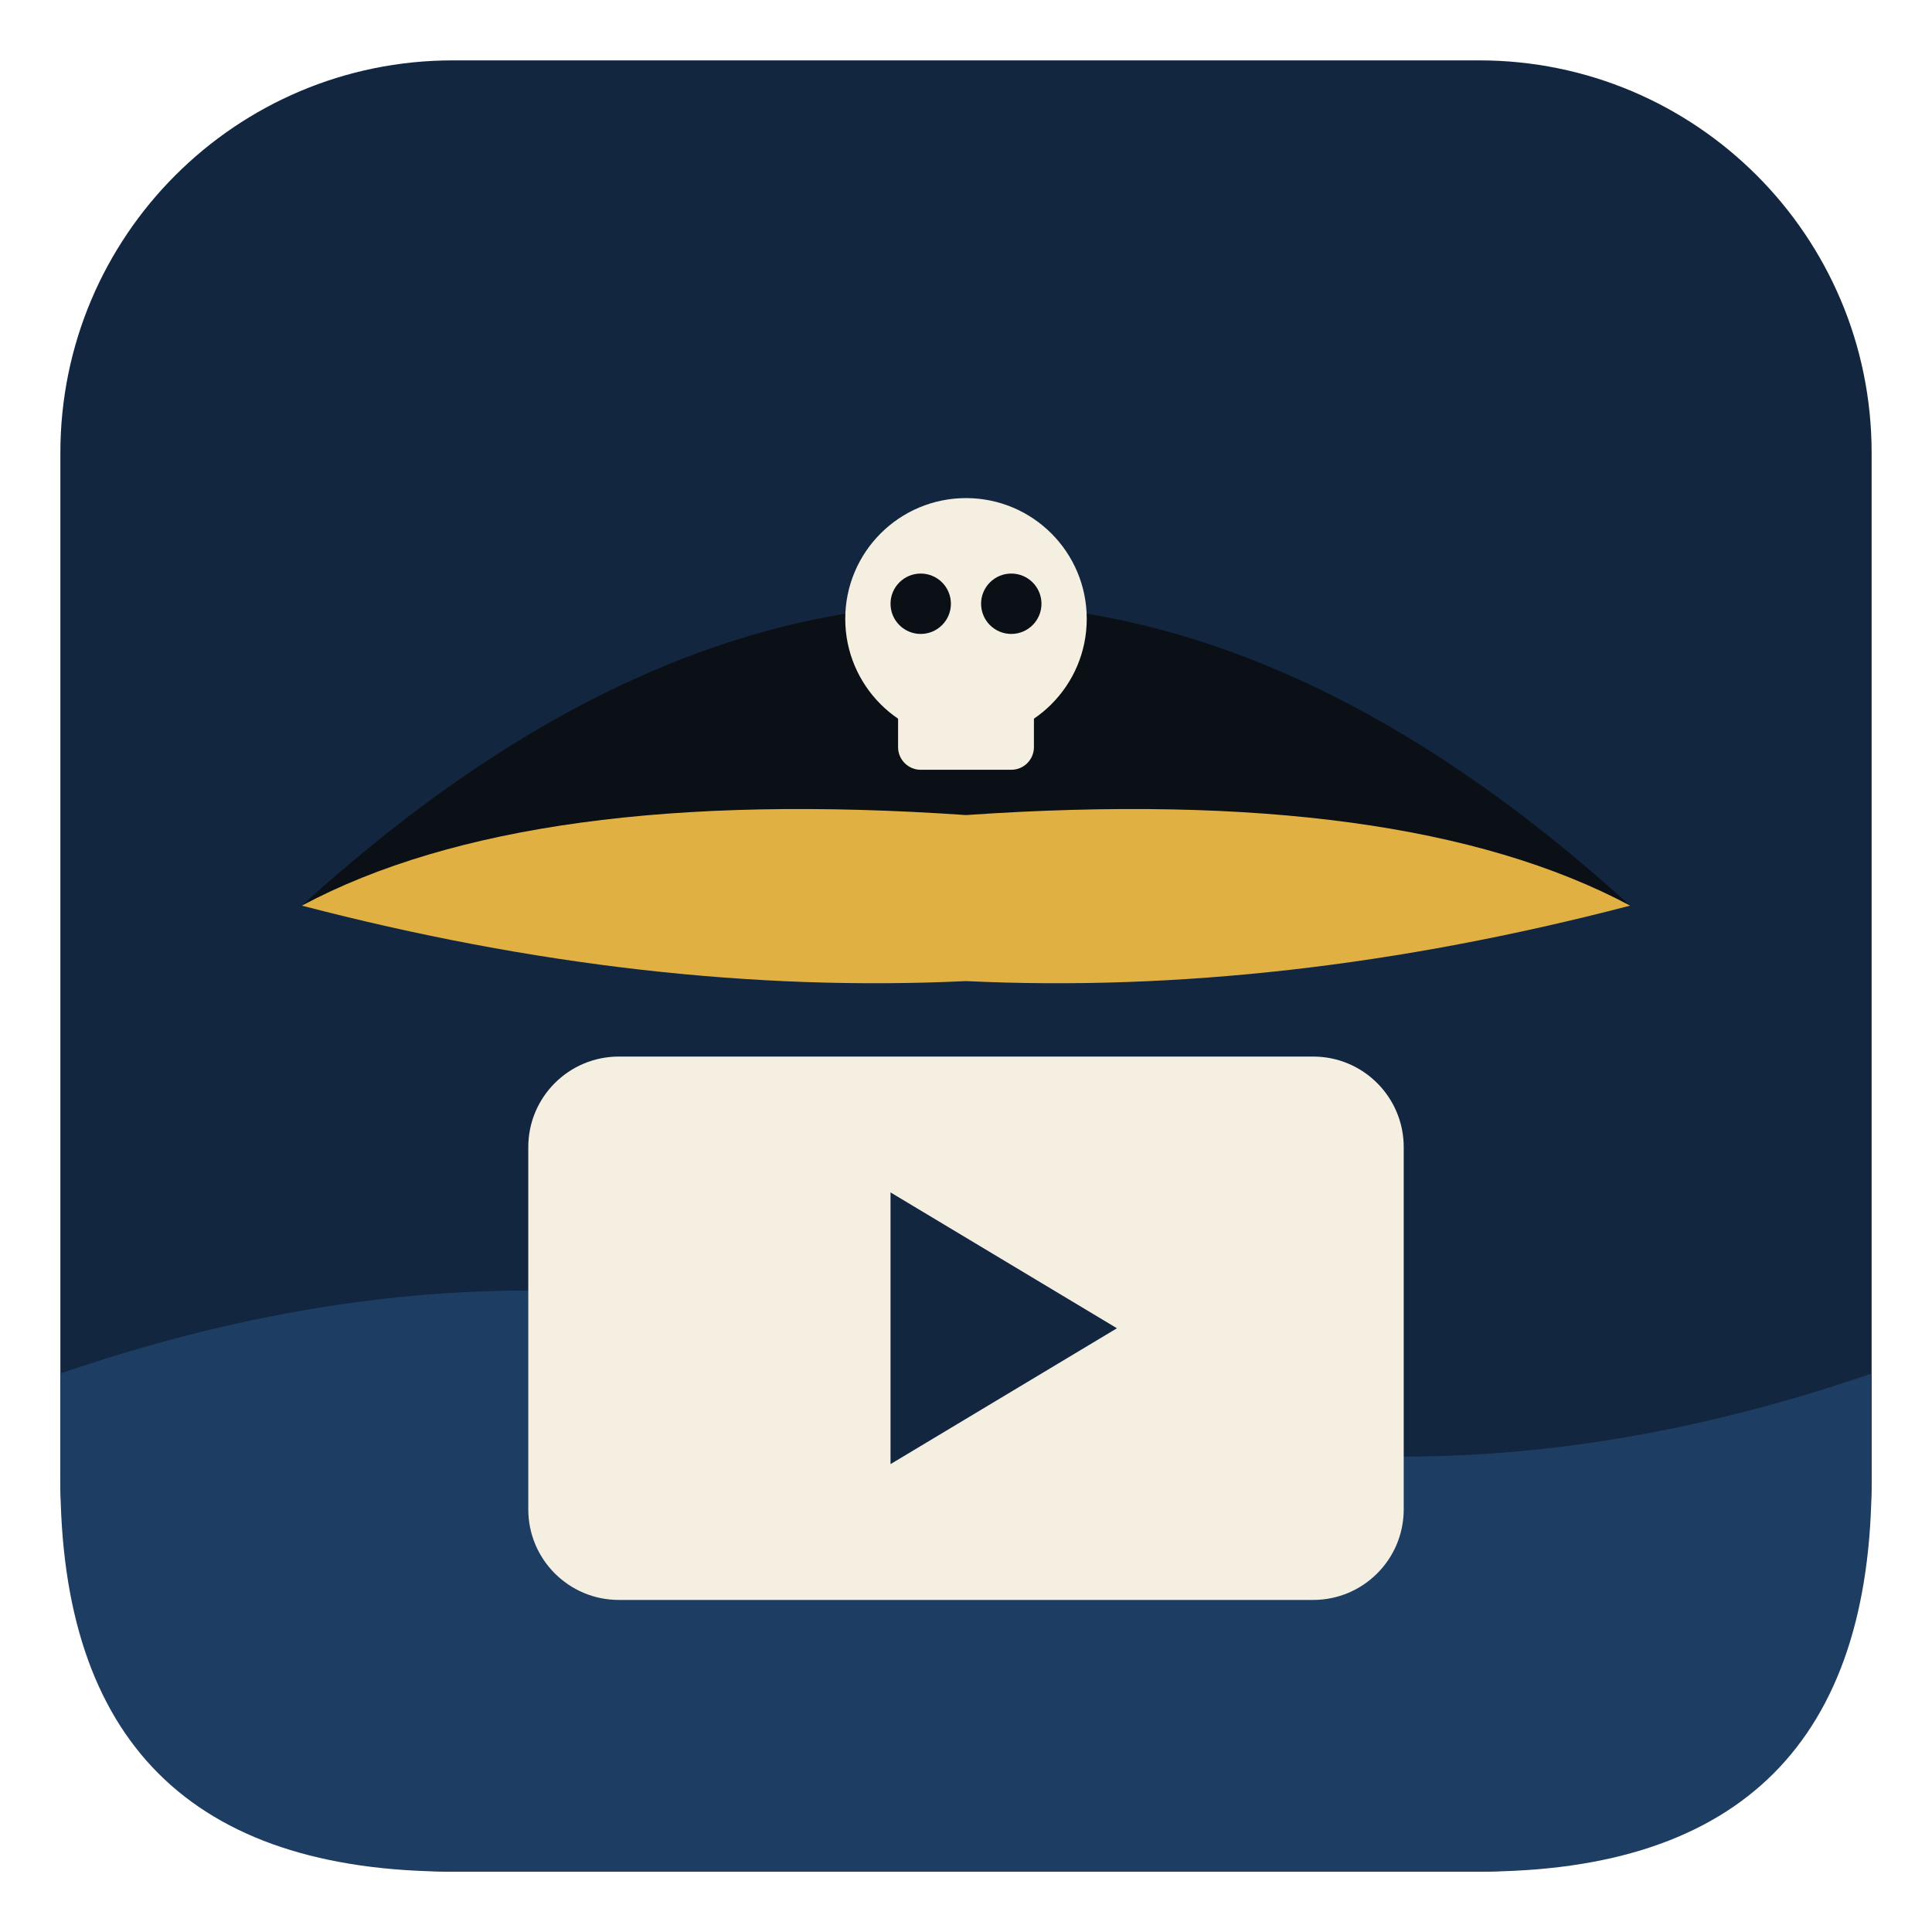
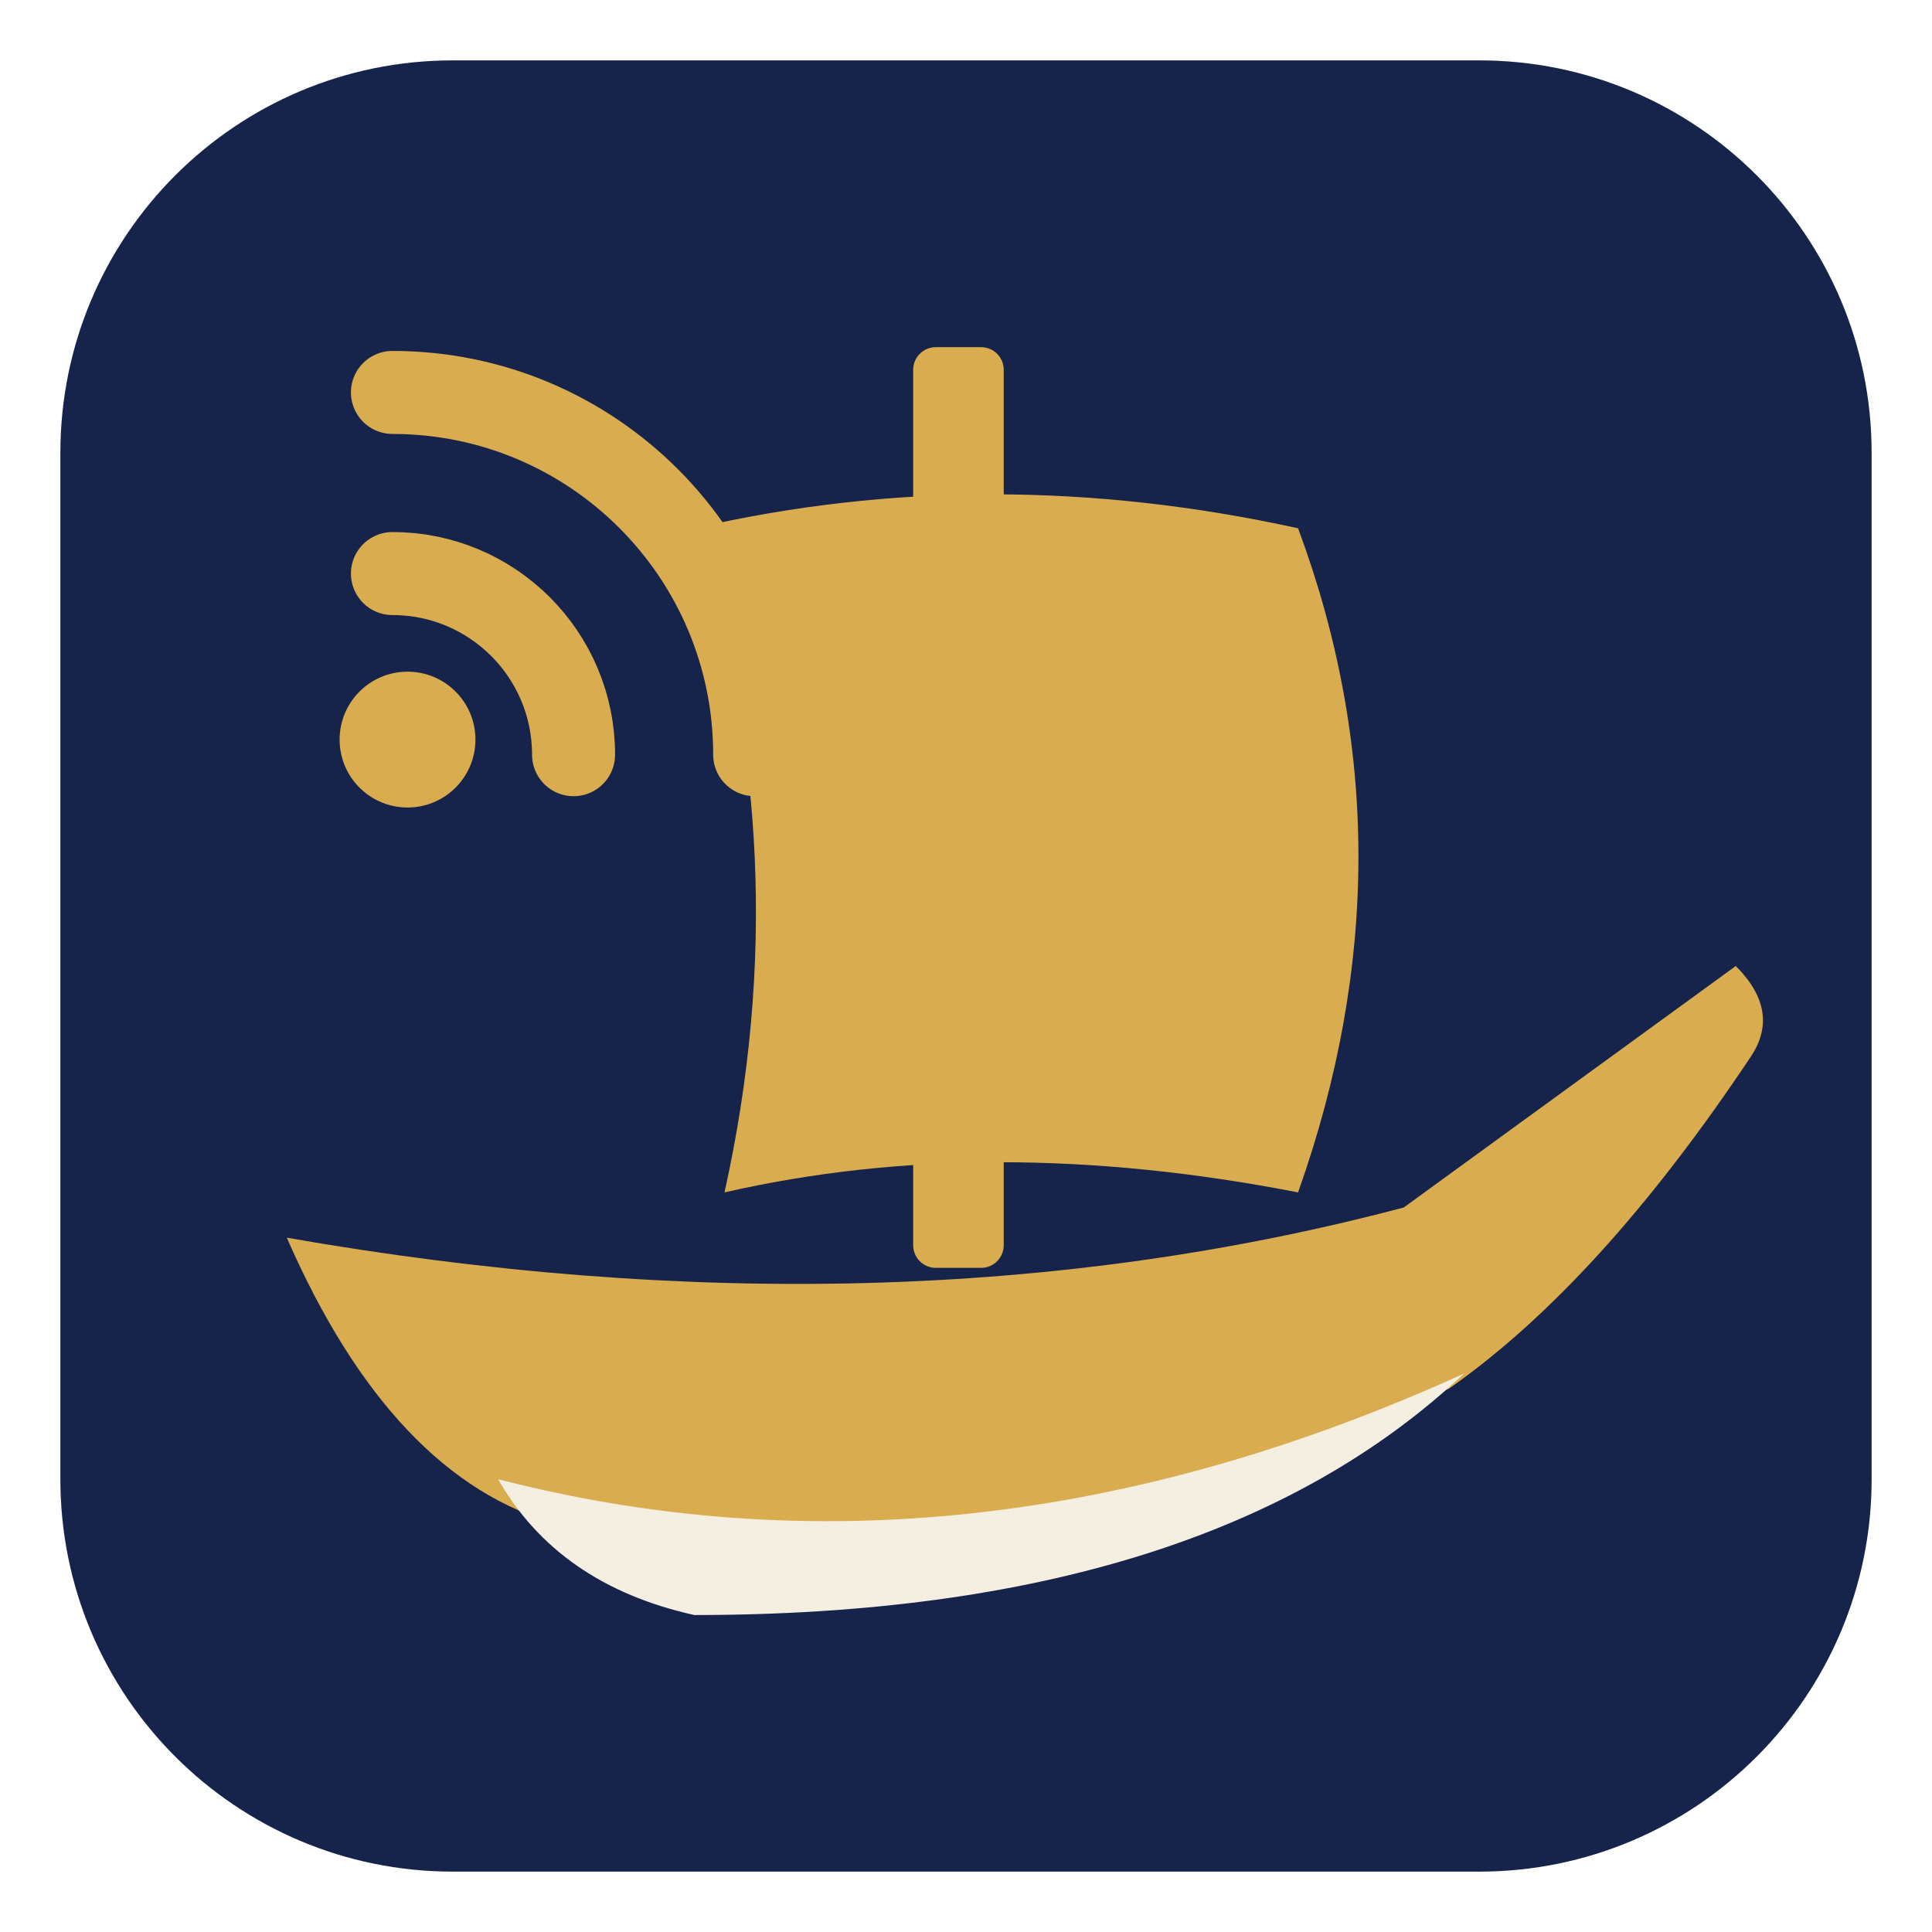
<svg xmlns="http://www.w3.org/2000/svg" viewBox="0 0 256 256">
-   <rect x="8" y="8" width="240" height="240" rx="52" fill="#12263f" />
-   <path d="M8 182 Q72 160 128 182 T248 182 V196 Q248 248 196 248 H60 Q8 248 8 196 Z" fill="#1d3d63" />
-   <path d="M40 120 Q128 40 216 120 Q186 106 128 110 Q70 106 40 120 Z" fill="#0b0f16" />
-   <path d="M40 120 Q70 104 128 108 Q186 104 216 120 Q170 132 128 130 Q86 132 40 120 Z" fill="#e0b043" />
-   <circle cx="128" cy="82" r="16" fill="#f4efe1" />
-   <rect x="119" y="92" width="18" height="10" rx="3" fill="#f4efe1" />
-   <circle cx="122" cy="80" r="4" fill="#0b0f16" />
-   <circle cx="134" cy="80" r="4" fill="#0b0f16" />
-   <rect x="70" y="140" width="116" height="72" rx="12" fill="#f4efe1" />
-   <path d="M118 158 L148 176 L118 194 Z" fill="#12263f" />
+   <rect x="8" y="8" width="240" height="240" rx="52" fill="#16234a" />
+   <g fill="none" stroke="#d9ac4f" stroke-width="11" stroke-linecap="round">
+     <path d="M52 76 A24 24 0 0 1 76 100" />
+     <path d="M52 52 A48 48 0 0 1 100 100" />
+   </g>
+   <circle cx="54" cy="98" r="9" fill="#d9ac4f" />
+   <rect x="121" y="46" width="12" height="122" rx="3" fill="#d9ac4f" />
+   <path d="M92 70 Q131 61 172 70 Q188 113 172 158 Q131 150 96 158 Q106 113 92 70 Z" fill="#d9ac4f" />
+   <path d="M38 164 Q118 178 186 160 L230 128 Q236 134 232 140 Q212 170 192 184            Q132 208 74 202 Q52 196 38 164 Z" fill="#d9ac4f" />
+   <path d="M66 196 Q128 212 194 182 Q160 214 92 214 Q74 210 66 196 Z" fill="#f4efe1" />
</svg>
